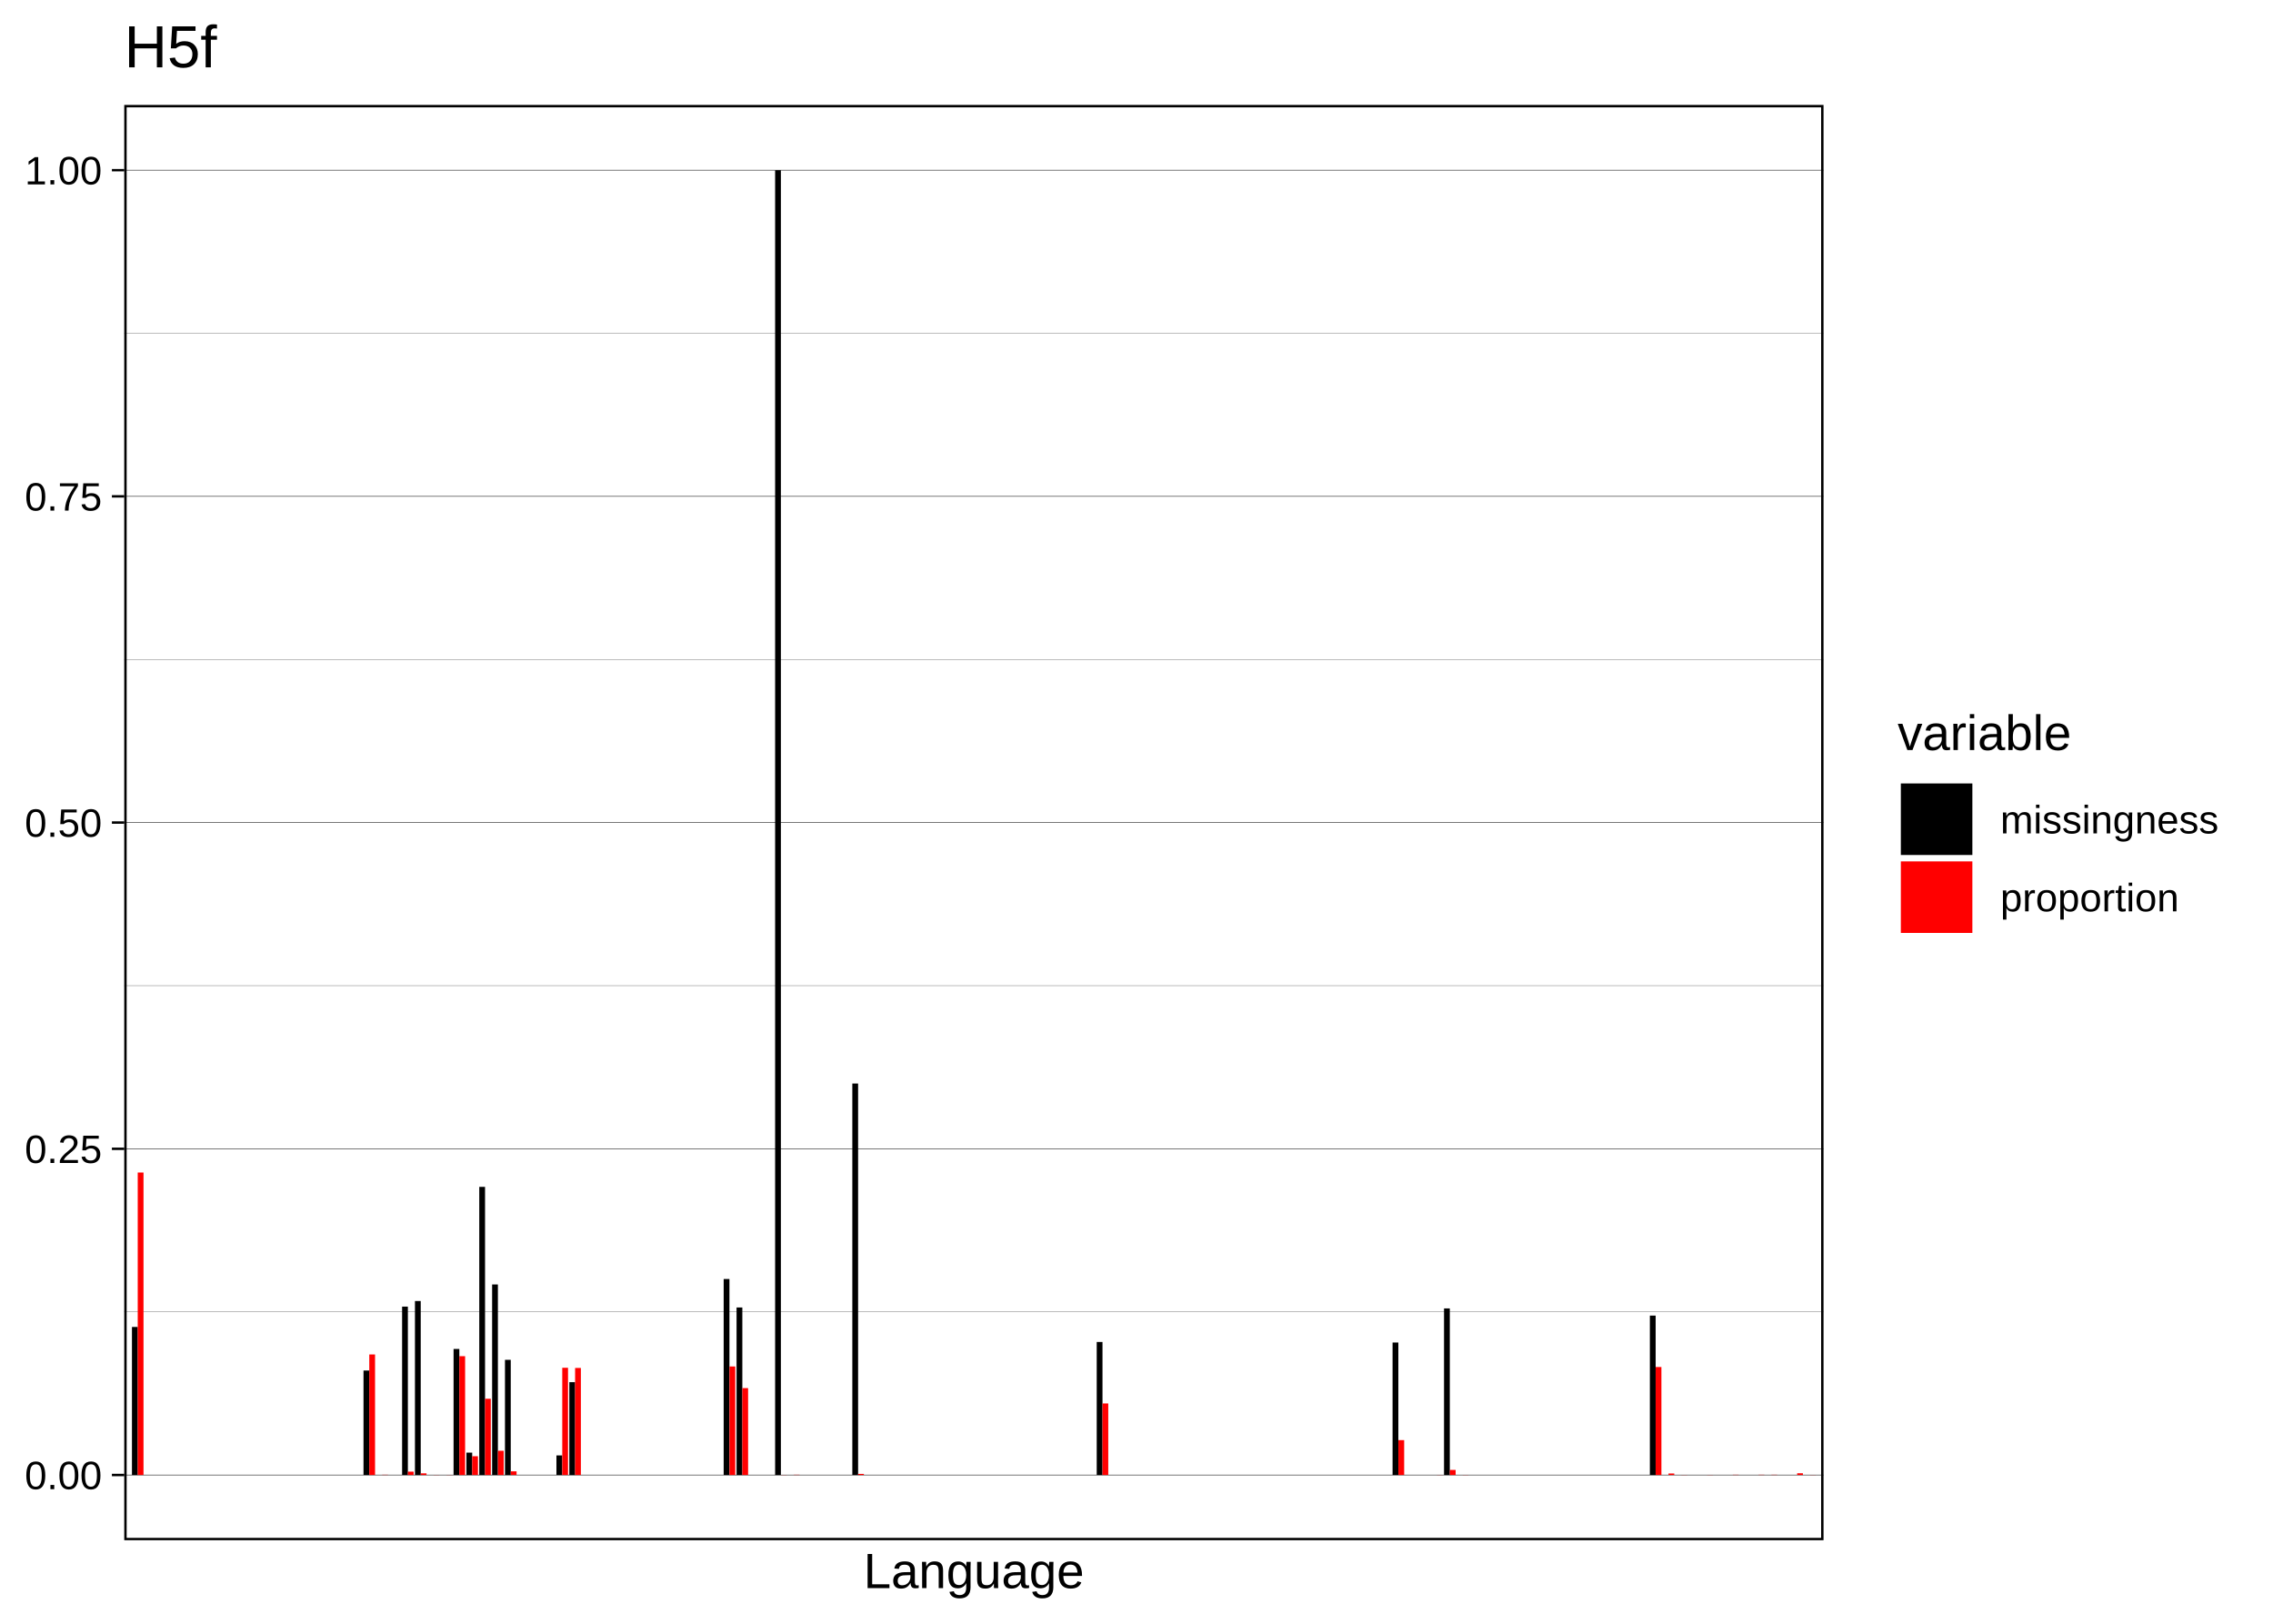
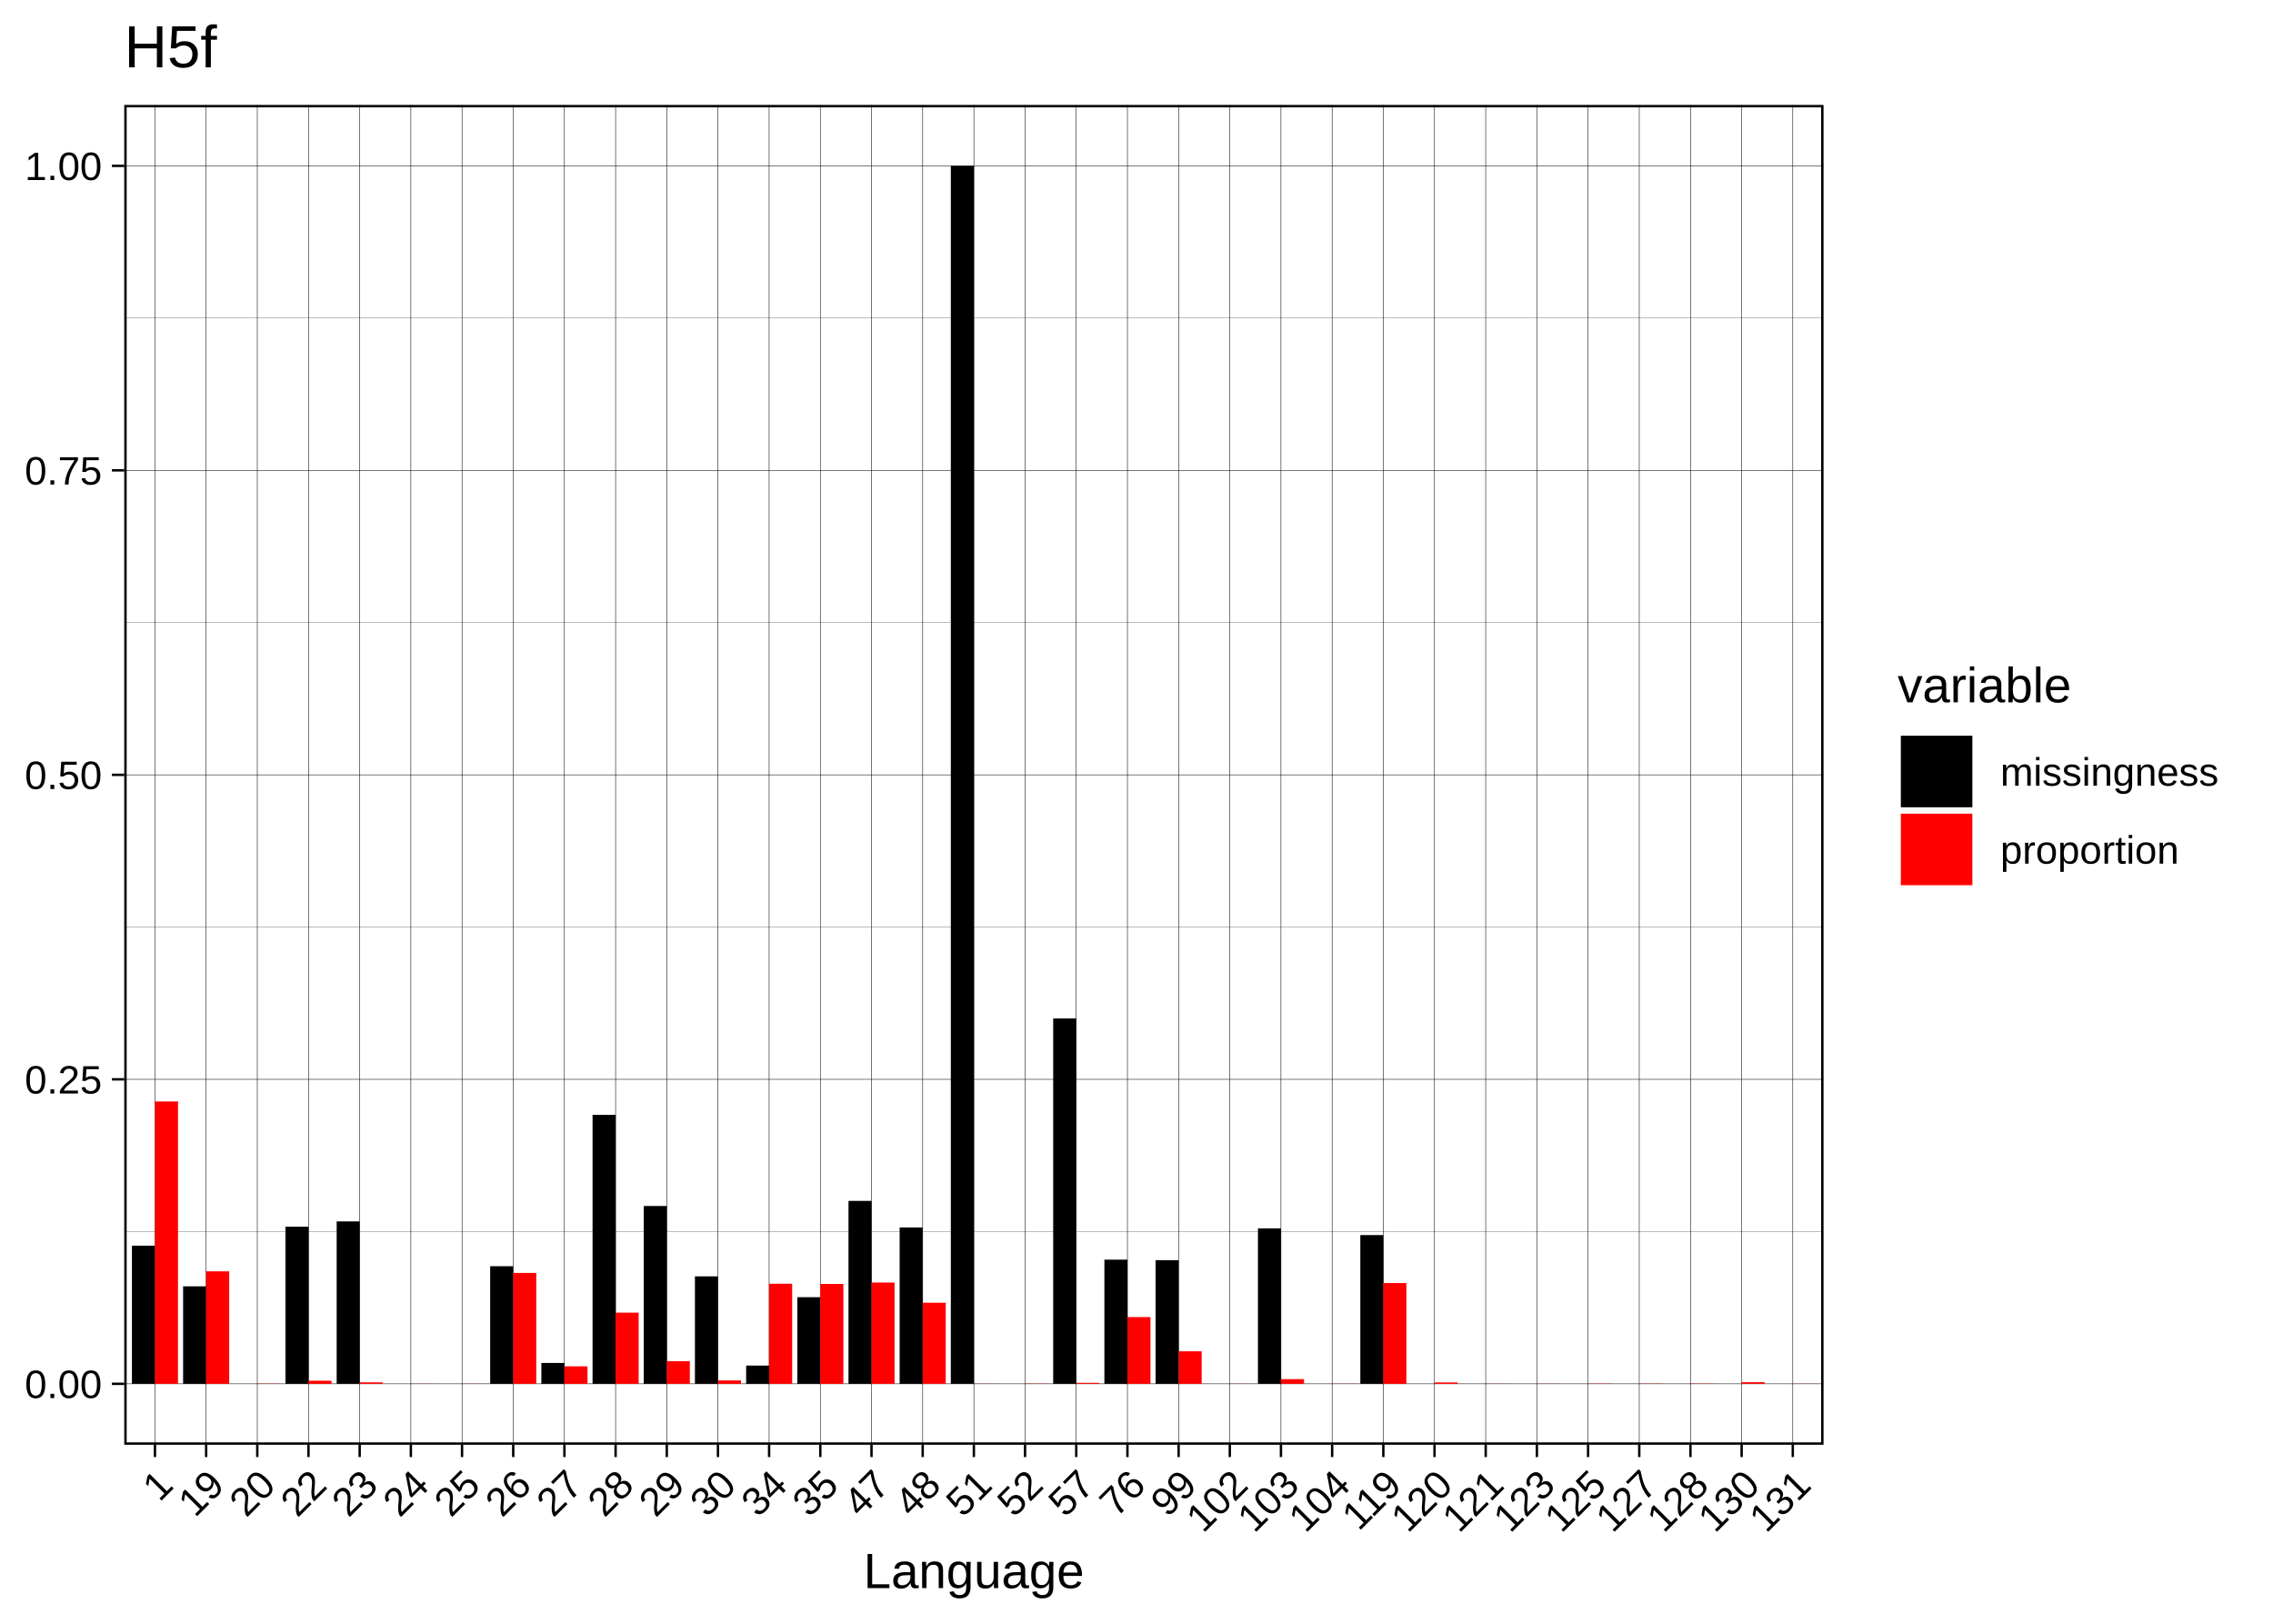
<svg xmlns="http://www.w3.org/2000/svg" class="svglite" width="504.00pt" height="360.00pt" viewBox="0 0 504.00 360.00">
  <defs>
    <style type="text/css">
    .svglite line, .svglite polyline, .svglite polygon, .svglite path, .svglite rect, .svglite circle {
      fill: none;
      stroke: #000000;
      stroke-linecap: round;
      stroke-linejoin: round;
      stroke-miterlimit: 10.00;
    }
    .svglite text {
      white-space: pre;
    }
  </style>
  </defs>
  <rect width="100%" height="100%" style="stroke: none; fill: #FFFFFF;" />
  <defs>
    <clipPath id="cpMC4wMHw1MDQuMDB8MC4wMHwzNjAuMDA=">
      <rect x="0.00" y="0.00" width="504.00" height="360.00" />
    </clipPath>
  </defs>
  <g clip-path="url(#cpMC4wMHw1MDQuMDB8MC4wMHwzNjAuMDA=)">
    <rect x="0" y="0.00" width="504.00" height="360.00" style="stroke-width: 1.07; stroke: #FFFFFF; fill: #FFFFFF;" />
  </g>
  <defs>
-     <clipPath id="cpMjcuNTV8NDA0LjMzfDIzLjI3fDM0MS40OA==">
-       <rect x="27.55" y="23.27" width="376.79" height="318.22" />
+     <clipPath id="cpMjcuNTV8NDA0LjMzfDIzLjI3fDMyMC4zMQ==">
+       <rect x="27.55" y="23.27" width="376.79" height="297.05" />
    </clipPath>
  </defs>
-   <g clip-path="url(#cpMjcuNTV8NDA0LjMzfDIzLjI3fDM0MS40OA==)">
-     <rect x="27.55" y="23.27" width="376.79" height="318.22" style="stroke-width: 1.07; stroke: none; fill: #FFFFFF;" />
-     <polyline points="27.55,290.86 404.33,290.86 " style="stroke-width: 0.053; stroke-linecap: butt;" />
-     <polyline points="27.55,218.54 404.33,218.54 " style="stroke-width: 0.053; stroke-linecap: butt;" />
-     <polyline points="27.55,146.21 404.33,146.21 " style="stroke-width: 0.053; stroke-linecap: butt;" />
-     <polyline points="27.55,73.89 404.33,73.89 " style="stroke-width: 0.053; stroke-linecap: butt;" />
-     <polyline points="27.55,327.02 404.33,327.02 " style="stroke-width: 0.11; stroke-linecap: butt;" />
-     <polyline points="27.55,254.70 404.33,254.70 " style="stroke-width: 0.11; stroke-linecap: butt;" />
-     <polyline points="27.55,182.37 404.33,182.37 " style="stroke-width: 0.11; stroke-linecap: butt;" />
-     <polyline points="27.55,110.05 404.33,110.05 " style="stroke-width: 0.11; stroke-linecap: butt;" />
-     <polyline points="27.55,37.73 404.33,37.73 " style="stroke-width: 0.11; stroke-linecap: butt;" />
-     <rect x="243.18" y="297.53" width="1.28" height="29.49" style="stroke-width: 1.07; stroke: none; stroke-linecap: butt; stroke-linejoin: miter; fill: #000000;" />
-     <rect x="308.78" y="297.65" width="1.28" height="29.37" style="stroke-width: 1.07; stroke: none; stroke-linecap: butt; stroke-linejoin: miter; fill: #000000;" />
-     <rect x="320.19" y="290.09" width="1.28" height="36.93" style="stroke-width: 1.07; stroke: none; stroke-linecap: butt; stroke-linejoin: miter; fill: #000000;" />
-     <rect x="29.26" y="294.20" width="1.28" height="32.82" style="stroke-width: 1.07; stroke: none; stroke-linecap: butt; stroke-linejoin: miter; fill: #000000;" />
-     <rect x="80.60" y="303.86" width="1.28" height="23.16" style="stroke-width: 1.07; stroke: none; stroke-linecap: butt; stroke-linejoin: miter; fill: #000000;" />
-     <rect x="371.53" y="327.02" width="1.28" height="0.00" style="stroke-width: 1.07; stroke: none; stroke-linecap: butt; stroke-linejoin: miter; fill: #000000;" />
-     <rect x="382.94" y="327.02" width="1.28" height="0.00" style="stroke-width: 1.07; stroke: none; stroke-linecap: butt; stroke-linejoin: miter; fill: #000000;" />
-     <rect x="92.01" y="288.45" width="1.28" height="38.57" style="stroke-width: 1.07; stroke: none; stroke-linecap: butt; stroke-linejoin: miter; fill: #000000;" />
-     <rect x="388.65" y="327.02" width="1.28" height="0.00" style="stroke-width: 1.07; stroke: none; stroke-linecap: butt; stroke-linejoin: miter; fill: #000000;" />
-     <rect x="377.24" y="327.02" width="1.28" height="0.00" style="stroke-width: 1.07; stroke: none; stroke-linecap: butt; stroke-linejoin: miter; fill: #000000;" />
-     <rect x="100.57" y="299.08" width="1.28" height="27.94" style="stroke-width: 1.07; stroke: none; stroke-linecap: butt; stroke-linejoin: miter; fill: #000000;" />
-     <rect x="174.73" y="327.02" width="1.28" height="0.00" style="stroke-width: 1.07; stroke: none; stroke-linecap: butt; stroke-linejoin: miter; fill: #000000;" />
-     <rect x="171.87" y="37.73" width="1.28" height="289.29" style="stroke-width: 1.07; stroke: none; stroke-linecap: butt; stroke-linejoin: miter; fill: #000000;" />
-     <rect x="391.50" y="327.02" width="1.28" height="0.00" style="stroke-width: 1.07; stroke: none; stroke-linecap: butt; stroke-linejoin: miter; fill: #000000;" />
-     <rect x="188.99" y="240.23" width="1.28" height="86.79" style="stroke-width: 1.07; stroke: none; stroke-linecap: butt; stroke-linejoin: miter; fill: #000000;" />
-     <rect x="323.04" y="327.02" width="1.28" height="0.00" style="stroke-width: 1.07; stroke: none; stroke-linecap: butt; stroke-linejoin: miter; fill: #000000;" />
-     <rect x="89.16" y="289.69" width="1.28" height="37.33" style="stroke-width: 1.07; stroke: none; stroke-linecap: butt; stroke-linejoin: miter; fill: #000000;" />
-     <rect x="397.20" y="327.02" width="1.28" height="0.00" style="stroke-width: 1.07; stroke: none; stroke-linecap: butt; stroke-linejoin: miter; fill: #000000;" />
-     <rect x="400.06" y="327.02" width="1.28" height="0.00" style="stroke-width: 1.07; stroke: none; stroke-linecap: butt; stroke-linejoin: miter; fill: #000000;" />
-     <rect x="97.71" y="327.02" width="1.28" height="0.00" style="stroke-width: 1.07; stroke: none; stroke-linecap: butt; stroke-linejoin: miter; fill: #000000;" />
-     <rect x="94.86" y="327.02" width="1.28" height="0.00" style="stroke-width: 1.07; stroke: none; stroke-linecap: butt; stroke-linejoin: miter; fill: #000000;" />
-     <rect x="83.45" y="327.02" width="1.28" height="0.00" style="stroke-width: 1.07; stroke: none; stroke-linecap: butt; stroke-linejoin: miter; fill: #000000;" />
-     <rect x="317.34" y="327.02" width="1.28" height="0.00" style="stroke-width: 1.07; stroke: none; stroke-linecap: butt; stroke-linejoin: miter; fill: #000000;" />
-     <rect x="368.68" y="327.02" width="1.28" height="0.00" style="stroke-width: 1.07; stroke: none; stroke-linecap: butt; stroke-linejoin: miter; fill: #000000;" />
-     <rect x="365.83" y="291.68" width="1.28" height="35.34" style="stroke-width: 1.07; stroke: none; stroke-linecap: butt; stroke-linejoin: miter; fill: #000000;" />
-     <rect x="160.46" y="283.57" width="1.28" height="43.45" style="stroke-width: 1.07; stroke: none; stroke-linecap: butt; stroke-linejoin: miter; fill: #000000;" />
-     <rect x="103.42" y="322.06" width="1.28" height="4.96" style="stroke-width: 1.07; stroke: none; stroke-linecap: butt; stroke-linejoin: miter; fill: #000000;" />
-     <rect x="163.32" y="289.88" width="1.28" height="37.14" style="stroke-width: 1.07; stroke: none; stroke-linecap: butt; stroke-linejoin: miter; fill: #000000;" />
-     <rect x="106.27" y="263.14" width="1.28" height="63.88" style="stroke-width: 1.07; stroke: none; stroke-linecap: butt; stroke-linejoin: miter; fill: #000000;" />
-     <rect x="109.12" y="284.78" width="1.28" height="42.24" style="stroke-width: 1.07; stroke: none; stroke-linecap: butt; stroke-linejoin: miter; fill: #000000;" />
-     <rect x="111.97" y="301.49" width="1.28" height="25.53" style="stroke-width: 1.07; stroke: none; stroke-linecap: butt; stroke-linejoin: miter; fill: #000000;" />
-     <rect x="123.38" y="322.68" width="1.28" height="4.34" style="stroke-width: 1.07; stroke: none; stroke-linecap: butt; stroke-linejoin: miter; fill: #000000;" />
-     <rect x="126.24" y="306.44" width="1.28" height="20.58" style="stroke-width: 1.07; stroke: none; stroke-linecap: butt; stroke-linejoin: miter; fill: #000000;" />
-     <rect x="244.46" y="311.16" width="1.28" height="15.86" style="stroke-width: 1.07; stroke: none; stroke-linecap: butt; stroke-linejoin: miter; fill: #FF0000;" />
-     <rect x="310.07" y="319.29" width="1.28" height="7.73" style="stroke-width: 1.07; stroke: none; stroke-linecap: butt; stroke-linejoin: miter; fill: #FF0000;" />
-     <rect x="321.48" y="325.90" width="1.28" height="1.12" style="stroke-width: 1.07; stroke: none; stroke-linecap: butt; stroke-linejoin: miter; fill: #FF0000;" />
-     <rect x="30.54" y="259.96" width="1.28" height="67.06" style="stroke-width: 1.07; stroke: none; stroke-linecap: butt; stroke-linejoin: miter; fill: #FF0000;" />
-     <rect x="81.88" y="300.30" width="1.28" height="26.72" style="stroke-width: 1.07; stroke: none; stroke-linecap: butt; stroke-linejoin: miter; fill: #FF0000;" />
-     <rect x="372.82" y="327.00" width="1.28" height="0.024" style="stroke-width: 1.07; stroke: none; stroke-linecap: butt; stroke-linejoin: miter; fill: #FF0000;" />
-     <rect x="384.23" y="326.97" width="1.28" height="0.048" style="stroke-width: 1.07; stroke: none; stroke-linecap: butt; stroke-linejoin: miter; fill: #FF0000;" />
-     <rect x="93.29" y="326.66" width="1.28" height="0.36" style="stroke-width: 1.07; stroke: none; stroke-linecap: butt; stroke-linejoin: miter; fill: #FF0000;" />
-     <rect x="389.93" y="326.97" width="1.28" height="0.048" style="stroke-width: 1.07; stroke: none; stroke-linecap: butt; stroke-linejoin: miter; fill: #FF0000;" />
-     <rect x="378.52" y="327.00" width="1.28" height="0.024" style="stroke-width: 1.07; stroke: none; stroke-linecap: butt; stroke-linejoin: miter; fill: #FF0000;" />
-     <rect x="101.85" y="300.68" width="1.28" height="26.34" style="stroke-width: 1.07; stroke: none; stroke-linecap: butt; stroke-linejoin: miter; fill: #FF0000;" />
-     <rect x="176.01" y="326.97" width="1.28" height="0.048" style="stroke-width: 1.07; stroke: none; stroke-linecap: butt; stroke-linejoin: miter; fill: #FF0000;" />
-     <rect x="173.16" y="327.00" width="1.28" height="0.024" style="stroke-width: 1.07; stroke: none; stroke-linecap: butt; stroke-linejoin: miter; fill: #FF0000;" />
-     <rect x="392.78" y="326.97" width="1.28" height="0.048" style="stroke-width: 1.07; stroke: none; stroke-linecap: butt; stroke-linejoin: miter; fill: #FF0000;" />
-     <rect x="190.27" y="326.78" width="1.28" height="0.24" style="stroke-width: 1.07; stroke: none; stroke-linecap: butt; stroke-linejoin: miter; fill: #FF0000;" />
-     <rect x="324.33" y="327.00" width="1.28" height="0.024" style="stroke-width: 1.07; stroke: none; stroke-linecap: butt; stroke-linejoin: miter; fill: #FF0000;" />
-     <rect x="90.44" y="326.28" width="1.28" height="0.74" style="stroke-width: 1.07; stroke: none; stroke-linecap: butt; stroke-linejoin: miter; fill: #FF0000;" />
-     <rect x="398.49" y="326.64" width="1.28" height="0.38" style="stroke-width: 1.07; stroke: none; stroke-linecap: butt; stroke-linejoin: miter; fill: #FF0000;" />
-     <rect x="401.34" y="327.00" width="1.28" height="0.024" style="stroke-width: 1.07; stroke: none; stroke-linecap: butt; stroke-linejoin: miter; fill: #FF0000;" />
-     <rect x="99.00" y="327.00" width="1.28" height="0.024" style="stroke-width: 1.07; stroke: none; stroke-linecap: butt; stroke-linejoin: miter; fill: #FF0000;" />
-     <rect x="96.14" y="327.00" width="1.28" height="0.024" style="stroke-width: 1.07; stroke: none; stroke-linecap: butt; stroke-linejoin: miter; fill: #FF0000;" />
-     <rect x="84.74" y="326.97" width="1.28" height="0.048" style="stroke-width: 1.07; stroke: none; stroke-linecap: butt; stroke-linejoin: miter; fill: #FF0000;" />
-     <rect x="318.62" y="327.00" width="1.28" height="0.024" style="stroke-width: 1.07; stroke: none; stroke-linecap: butt; stroke-linejoin: miter; fill: #FF0000;" />
-     <rect x="369.96" y="326.69" width="1.28" height="0.33" style="stroke-width: 1.07; stroke: none; stroke-linecap: butt; stroke-linejoin: miter; fill: #FF0000;" />
-     <rect x="367.11" y="303.08" width="1.28" height="23.94" style="stroke-width: 1.07; stroke: none; stroke-linecap: butt; stroke-linejoin: miter; fill: #FF0000;" />
-     <rect x="161.75" y="302.96" width="1.28" height="24.06" style="stroke-width: 1.07; stroke: none; stroke-linecap: butt; stroke-linejoin: miter; fill: #FF0000;" />
-     <rect x="104.70" y="322.86" width="1.28" height="4.16" style="stroke-width: 1.07; stroke: none; stroke-linecap: butt; stroke-linejoin: miter; fill: #FF0000;" />
-     <rect x="164.60" y="307.76" width="1.28" height="19.26" style="stroke-width: 1.07; stroke: none; stroke-linecap: butt; stroke-linejoin: miter; fill: #FF0000;" />
-     <rect x="107.55" y="310.12" width="1.28" height="16.90" style="stroke-width: 1.07; stroke: none; stroke-linecap: butt; stroke-linejoin: miter; fill: #FF0000;" />
-     <rect x="110.41" y="321.65" width="1.28" height="5.37" style="stroke-width: 1.07; stroke: none; stroke-linecap: butt; stroke-linejoin: miter; fill: #FF0000;" />
-     <rect x="113.26" y="326.21" width="1.28" height="0.81" style="stroke-width: 1.07; stroke: none; stroke-linecap: butt; stroke-linejoin: miter; fill: #FF0000;" />
-     <rect x="124.67" y="303.25" width="1.28" height="23.77" style="stroke-width: 1.07; stroke: none; stroke-linecap: butt; stroke-linejoin: miter; fill: #FF0000;" />
-     <rect x="127.52" y="303.29" width="1.28" height="23.73" style="stroke-width: 1.07; stroke: none; stroke-linecap: butt; stroke-linejoin: miter; fill: #FF0000;" />
-     <rect x="27.55" y="23.27" width="376.79" height="318.22" style="stroke-width: 1.07;" />
+   <g clip-path="url(#cpMjcuNTV8NDA0LjMzfDIzLjI3fDMyMC4zMQ==)">
+     <rect x="27.55" y="23.27" width="376.79" height="297.05" style="stroke-width: 1.07; stroke: none; fill: #FFFFFF;" />
+     <polyline points="27.55,273.05 404.33,273.05 " style="stroke-width: 0.053; stroke-linecap: butt;" />
+     <polyline points="27.55,205.54 404.33,205.54 " style="stroke-width: 0.053; stroke-linecap: butt;" />
+     <polyline points="27.55,138.03 404.33,138.03 " style="stroke-width: 0.053; stroke-linecap: butt;" />
+     <polyline points="27.55,70.52 404.33,70.52 " style="stroke-width: 0.053; stroke-linecap: butt;" />
+     <polyline points="27.55,306.81 404.33,306.81 " style="stroke-width: 0.11; stroke-linecap: butt;" />
+     <polyline points="27.55,239.30 404.33,239.30 " style="stroke-width: 0.11; stroke-linecap: butt;" />
+     <polyline points="27.55,171.79 404.33,171.79 " style="stroke-width: 0.11; stroke-linecap: butt;" />
+     <polyline points="27.55,104.28 404.33,104.28 " style="stroke-width: 0.11; stroke-linecap: butt;" />
+     <polyline points="27.55,36.77 404.33,36.77 " style="stroke-width: 0.11; stroke-linecap: butt;" />
+     <polyline points="34.36,320.31 34.36,23.27 " style="stroke-width: 0.11; stroke-linecap: butt;" />
+     <polyline points="45.71,320.31 45.71,23.27 " style="stroke-width: 0.11; stroke-linecap: butt;" />
+     <polyline points="57.05,320.31 57.05,23.27 " style="stroke-width: 0.11; stroke-linecap: butt;" />
+     <polyline points="68.40,320.31 68.40,23.27 " style="stroke-width: 0.11; stroke-linecap: butt;" />
+     <polyline points="79.75,320.31 79.75,23.27 " style="stroke-width: 0.11; stroke-linecap: butt;" />
+     <polyline points="91.10,320.31 91.10,23.27 " style="stroke-width: 0.11; stroke-linecap: butt;" />
+     <polyline points="102.45,320.31 102.45,23.27 " style="stroke-width: 0.11; stroke-linecap: butt;" />
+     <polyline points="113.80,320.31 113.80,23.27 " style="stroke-width: 0.11; stroke-linecap: butt;" />
+     <polyline points="125.15,320.31 125.15,23.27 " style="stroke-width: 0.11; stroke-linecap: butt;" />
+     <polyline points="136.50,320.31 136.50,23.27 " style="stroke-width: 0.11; stroke-linecap: butt;" />
+     <polyline points="147.85,320.31 147.85,23.27 " style="stroke-width: 0.11; stroke-linecap: butt;" />
+     <polyline points="159.20,320.31 159.20,23.27 " style="stroke-width: 0.11; stroke-linecap: butt;" />
+     <polyline points="170.54,320.31 170.54,23.27 " style="stroke-width: 0.11; stroke-linecap: butt;" />
+     <polyline points="181.89,320.31 181.89,23.27 " style="stroke-width: 0.11; stroke-linecap: butt;" />
+     <polyline points="193.24,320.31 193.24,23.27 " style="stroke-width: 0.11; stroke-linecap: butt;" />
+     <polyline points="204.59,320.31 204.59,23.27 " style="stroke-width: 0.11; stroke-linecap: butt;" />
+     <polyline points="215.94,320.31 215.94,23.27 " style="stroke-width: 0.11; stroke-linecap: butt;" />
+     <polyline points="227.29,320.31 227.29,23.27 " style="stroke-width: 0.11; stroke-linecap: butt;" />
+     <polyline points="238.64,320.31 238.64,23.27 " style="stroke-width: 0.11; stroke-linecap: butt;" />
+     <polyline points="249.99,320.31 249.99,23.27 " style="stroke-width: 0.11; stroke-linecap: butt;" />
+     <polyline points="261.34,320.31 261.34,23.27 " style="stroke-width: 0.11; stroke-linecap: butt;" />
+     <polyline points="272.69,320.31 272.69,23.27 " style="stroke-width: 0.11; stroke-linecap: butt;" />
+     <polyline points="284.03,320.31 284.03,23.27 " style="stroke-width: 0.11; stroke-linecap: butt;" />
+     <polyline points="295.38,320.31 295.38,23.27 " style="stroke-width: 0.11; stroke-linecap: butt;" />
+     <polyline points="306.73,320.31 306.73,23.27 " style="stroke-width: 0.11; stroke-linecap: butt;" />
+     <polyline points="318.08,320.31 318.08,23.27 " style="stroke-width: 0.11; stroke-linecap: butt;" />
+     <polyline points="329.43,320.31 329.43,23.27 " style="stroke-width: 0.11; stroke-linecap: butt;" />
+     <polyline points="340.78,320.31 340.78,23.27 " style="stroke-width: 0.11; stroke-linecap: butt;" />
+     <polyline points="352.13,320.31 352.13,23.27 " style="stroke-width: 0.11; stroke-linecap: butt;" />
+     <polyline points="363.48,320.31 363.48,23.27 " style="stroke-width: 0.11; stroke-linecap: butt;" />
+     <polyline points="374.83,320.31 374.83,23.27 " style="stroke-width: 0.11; stroke-linecap: butt;" />
+     <polyline points="386.18,320.31 386.18,23.27 " style="stroke-width: 0.11; stroke-linecap: butt;" />
+     <polyline points="397.52,320.31 397.52,23.27 " style="stroke-width: 0.11; stroke-linecap: butt;" />
+     <rect x="244.88" y="279.28" width="5.11" height="27.53" style="stroke-width: 1.07; stroke: none; stroke-linecap: butt; stroke-linejoin: miter; fill: #000000;" />
+     <rect x="256.23" y="279.39" width="5.11" height="27.42" style="stroke-width: 1.07; stroke: none; stroke-linecap: butt; stroke-linejoin: miter; fill: #000000;" />
+     <rect x="278.93" y="272.34" width="5.11" height="34.47" style="stroke-width: 1.07; stroke: none; stroke-linecap: butt; stroke-linejoin: miter; fill: #000000;" />
+     <rect x="29.25" y="276.18" width="5.11" height="30.63" style="stroke-width: 1.07; stroke: none; stroke-linecap: butt; stroke-linejoin: miter; fill: #000000;" />
+     <rect x="40.60" y="285.19" width="5.11" height="21.62" style="stroke-width: 1.07; stroke: none; stroke-linecap: butt; stroke-linejoin: miter; fill: #000000;" />
+     <rect x="324.32" y="306.81" width="5.11" height="0.00" style="stroke-width: 1.07; stroke: none; stroke-linecap: butt; stroke-linejoin: miter; fill: #000000;" />
+     <rect x="347.02" y="306.81" width="5.11" height="0.00" style="stroke-width: 1.07; stroke: none; stroke-linecap: butt; stroke-linejoin: miter; fill: #000000;" />
+     <rect x="74.65" y="270.80" width="5.11" height="36.01" style="stroke-width: 1.07; stroke: none; stroke-linecap: butt; stroke-linejoin: miter; fill: #000000;" />
+     <rect x="358.37" y="306.81" width="5.11" height="0.00" style="stroke-width: 1.07; stroke: none; stroke-linecap: butt; stroke-linejoin: miter; fill: #000000;" />
+     <rect x="335.67" y="306.81" width="5.11" height="0.00" style="stroke-width: 1.07; stroke: none; stroke-linecap: butt; stroke-linejoin: miter; fill: #000000;" />
+     <rect x="108.69" y="280.73" width="5.11" height="26.08" style="stroke-width: 1.07; stroke: none; stroke-linecap: butt; stroke-linejoin: miter; fill: #000000;" />
+     <rect x="222.18" y="306.81" width="5.11" height="0.00" style="stroke-width: 1.07; stroke: none; stroke-linecap: butt; stroke-linejoin: miter; fill: #000000;" />
+     <rect x="210.83" y="36.77" width="5.11" height="270.04" style="stroke-width: 1.07; stroke: none; stroke-linecap: butt; stroke-linejoin: miter; fill: #000000;" />
+     <rect x="369.72" y="306.81" width="5.11" height="0.00" style="stroke-width: 1.07; stroke: none; stroke-linecap: butt; stroke-linejoin: miter; fill: #000000;" />
+     <rect x="233.53" y="225.80" width="5.11" height="81.01" style="stroke-width: 1.07; stroke: none; stroke-linecap: butt; stroke-linejoin: miter; fill: #000000;" />
+     <rect x="290.28" y="306.81" width="5.11" height="0.00" style="stroke-width: 1.07; stroke: none; stroke-linecap: butt; stroke-linejoin: miter; fill: #000000;" />
+     <rect x="63.30" y="271.97" width="5.11" height="34.84" style="stroke-width: 1.07; stroke: none; stroke-linecap: butt; stroke-linejoin: miter; fill: #000000;" />
+     <rect x="381.07" y="306.81" width="5.11" height="0.00" style="stroke-width: 1.07; stroke: none; stroke-linecap: butt; stroke-linejoin: miter; fill: #000000;" />
+     <rect x="392.42" y="306.81" width="5.11" height="0.00" style="stroke-width: 1.07; stroke: none; stroke-linecap: butt; stroke-linejoin: miter; fill: #000000;" />
+     <rect x="97.34" y="306.81" width="5.11" height="0.00" style="stroke-width: 1.07; stroke: none; stroke-linecap: butt; stroke-linejoin: miter; fill: #000000;" />
+     <rect x="85.99" y="306.81" width="5.11" height="0.00" style="stroke-width: 1.07; stroke: none; stroke-linecap: butt; stroke-linejoin: miter; fill: #000000;" />
+     <rect x="51.95" y="306.81" width="5.11" height="0.00" style="stroke-width: 1.07; stroke: none; stroke-linecap: butt; stroke-linejoin: miter; fill: #000000;" />
+     <rect x="267.58" y="306.81" width="5.11" height="0.00" style="stroke-width: 1.07; stroke: none; stroke-linecap: butt; stroke-linejoin: miter; fill: #000000;" />
+     <rect x="312.97" y="306.81" width="5.11" height="0.00" style="stroke-width: 1.07; stroke: none; stroke-linecap: butt; stroke-linejoin: miter; fill: #000000;" />
+     <rect x="301.63" y="273.83" width="5.11" height="32.98" style="stroke-width: 1.07; stroke: none; stroke-linecap: butt; stroke-linejoin: miter; fill: #000000;" />
+     <rect x="188.14" y="266.25" width="5.11" height="40.56" style="stroke-width: 1.07; stroke: none; stroke-linecap: butt; stroke-linejoin: miter; fill: #000000;" />
+     <rect x="120.04" y="302.18" width="5.11" height="4.63" style="stroke-width: 1.07; stroke: none; stroke-linecap: butt; stroke-linejoin: miter; fill: #000000;" />
+     <rect x="199.48" y="272.14" width="5.11" height="34.67" style="stroke-width: 1.07; stroke: none; stroke-linecap: butt; stroke-linejoin: miter; fill: #000000;" />
+     <rect x="131.39" y="247.18" width="5.11" height="59.63" style="stroke-width: 1.07; stroke: none; stroke-linecap: butt; stroke-linejoin: miter; fill: #000000;" />
+     <rect x="142.74" y="267.38" width="5.11" height="39.43" style="stroke-width: 1.07; stroke: none; stroke-linecap: butt; stroke-linejoin: miter; fill: #000000;" />
+     <rect x="154.09" y="282.98" width="5.11" height="23.83" style="stroke-width: 1.07; stroke: none; stroke-linecap: butt; stroke-linejoin: miter; fill: #000000;" />
+     <rect x="165.44" y="302.76" width="5.11" height="4.05" style="stroke-width: 1.07; stroke: none; stroke-linecap: butt; stroke-linejoin: miter; fill: #000000;" />
+     <rect x="176.79" y="287.60" width="5.11" height="19.21" style="stroke-width: 1.07; stroke: none; stroke-linecap: butt; stroke-linejoin: miter; fill: #000000;" />
+     <rect x="249.99" y="292.01" width="5.11" height="14.80" style="stroke-width: 1.07; stroke: none; stroke-linecap: butt; stroke-linejoin: miter; fill: #FF0000;" />
+     <rect x="261.34" y="299.60" width="5.11" height="7.21" style="stroke-width: 1.07; stroke: none; stroke-linecap: butt; stroke-linejoin: miter; fill: #FF0000;" />
+     <rect x="284.03" y="305.77" width="5.11" height="1.04" style="stroke-width: 1.07; stroke: none; stroke-linecap: butt; stroke-linejoin: miter; fill: #FF0000;" />
+     <rect x="34.36" y="244.21" width="5.11" height="62.60" style="stroke-width: 1.07; stroke: none; stroke-linecap: butt; stroke-linejoin: miter; fill: #FF0000;" />
+     <rect x="45.71" y="281.87" width="5.11" height="24.94" style="stroke-width: 1.07; stroke: none; stroke-linecap: butt; stroke-linejoin: miter; fill: #FF0000;" />
+     <rect x="329.43" y="306.79" width="5.11" height="0.022" style="stroke-width: 1.07; stroke: none; stroke-linecap: butt; stroke-linejoin: miter; fill: #FF0000;" />
+     <rect x="352.13" y="306.77" width="5.11" height="0.044" style="stroke-width: 1.07; stroke: none; stroke-linecap: butt; stroke-linejoin: miter; fill: #FF0000;" />
+     <rect x="79.75" y="306.48" width="5.11" height="0.33" style="stroke-width: 1.07; stroke: none; stroke-linecap: butt; stroke-linejoin: miter; fill: #FF0000;" />
+     <rect x="363.48" y="306.77" width="5.11" height="0.044" style="stroke-width: 1.07; stroke: none; stroke-linecap: butt; stroke-linejoin: miter; fill: #FF0000;" />
+     <rect x="340.78" y="306.79" width="5.11" height="0.022" style="stroke-width: 1.07; stroke: none; stroke-linecap: butt; stroke-linejoin: miter; fill: #FF0000;" />
+     <rect x="113.80" y="282.22" width="5.11" height="24.59" style="stroke-width: 1.07; stroke: none; stroke-linecap: butt; stroke-linejoin: miter; fill: #FF0000;" />
+     <rect x="227.29" y="306.77" width="5.11" height="0.044" style="stroke-width: 1.07; stroke: none; stroke-linecap: butt; stroke-linejoin: miter; fill: #FF0000;" />
+     <rect x="215.94" y="306.79" width="5.11" height="0.022" style="stroke-width: 1.07; stroke: none; stroke-linecap: butt; stroke-linejoin: miter; fill: #FF0000;" />
+     <rect x="374.83" y="306.77" width="5.11" height="0.044" style="stroke-width: 1.07; stroke: none; stroke-linecap: butt; stroke-linejoin: miter; fill: #FF0000;" />
+     <rect x="238.64" y="306.59" width="5.11" height="0.22" style="stroke-width: 1.07; stroke: none; stroke-linecap: butt; stroke-linejoin: miter; fill: #FF0000;" />
+     <rect x="295.38" y="306.79" width="5.11" height="0.022" style="stroke-width: 1.07; stroke: none; stroke-linecap: butt; stroke-linejoin: miter; fill: #FF0000;" />
+     <rect x="68.40" y="306.12" width="5.11" height="0.69" style="stroke-width: 1.07; stroke: none; stroke-linecap: butt; stroke-linejoin: miter; fill: #FF0000;" />
+     <rect x="386.18" y="306.45" width="5.11" height="0.36" style="stroke-width: 1.07; stroke: none; stroke-linecap: butt; stroke-linejoin: miter; fill: #FF0000;" />
+     <rect x="397.52" y="306.79" width="5.11" height="0.022" style="stroke-width: 1.07; stroke: none; stroke-linecap: butt; stroke-linejoin: miter; fill: #FF0000;" />
+     <rect x="102.45" y="306.79" width="5.11" height="0.022" style="stroke-width: 1.07; stroke: none; stroke-linecap: butt; stroke-linejoin: miter; fill: #FF0000;" />
+     <rect x="91.10" y="306.79" width="5.11" height="0.022" style="stroke-width: 1.07; stroke: none; stroke-linecap: butt; stroke-linejoin: miter; fill: #FF0000;" />
+     <rect x="57.05" y="306.77" width="5.11" height="0.044" style="stroke-width: 1.07; stroke: none; stroke-linecap: butt; stroke-linejoin: miter; fill: #FF0000;" />
+     <rect x="272.69" y="306.79" width="5.11" height="0.022" style="stroke-width: 1.07; stroke: none; stroke-linecap: butt; stroke-linejoin: miter; fill: #FF0000;" />
+     <rect x="318.08" y="306.50" width="5.11" height="0.31" style="stroke-width: 1.07; stroke: none; stroke-linecap: butt; stroke-linejoin: miter; fill: #FF0000;" />
+     <rect x="306.73" y="284.46" width="5.11" height="22.35" style="stroke-width: 1.07; stroke: none; stroke-linecap: butt; stroke-linejoin: miter; fill: #FF0000;" />
+     <rect x="193.24" y="284.35" width="5.11" height="22.46" style="stroke-width: 1.07; stroke: none; stroke-linecap: butt; stroke-linejoin: miter; fill: #FF0000;" />
+     <rect x="125.15" y="302.93" width="5.11" height="3.88" style="stroke-width: 1.07; stroke: none; stroke-linecap: butt; stroke-linejoin: miter; fill: #FF0000;" />
+     <rect x="204.59" y="288.83" width="5.11" height="17.97" style="stroke-width: 1.07; stroke: none; stroke-linecap: butt; stroke-linejoin: miter; fill: #FF0000;" />
+     <rect x="136.50" y="291.03" width="5.11" height="15.78" style="stroke-width: 1.07; stroke: none; stroke-linecap: butt; stroke-linejoin: miter; fill: #FF0000;" />
+     <rect x="147.85" y="301.79" width="5.11" height="5.02" style="stroke-width: 1.07; stroke: none; stroke-linecap: butt; stroke-linejoin: miter; fill: #FF0000;" />
+     <rect x="159.20" y="306.06" width="5.11" height="0.75" style="stroke-width: 1.07; stroke: none; stroke-linecap: butt; stroke-linejoin: miter; fill: #FF0000;" />
+     <rect x="170.54" y="284.62" width="5.11" height="22.19" style="stroke-width: 1.07; stroke: none; stroke-linecap: butt; stroke-linejoin: miter; fill: #FF0000;" />
+     <rect x="181.89" y="284.66" width="5.11" height="22.15" style="stroke-width: 1.07; stroke: none; stroke-linecap: butt; stroke-linejoin: miter; fill: #FF0000;" />
+     <rect x="27.55" y="23.27" width="376.79" height="297.05" style="stroke-width: 1.07;" />
  </g>
  <g clip-path="url(#cpMC4wMHw1MDQuMDB8MC4wMHwzNjAuMDA=)">
-     <text x="22.62" y="330.17" text-anchor="end" style="font-size: 8.80px; font-family: &quot;Arial&quot;;" textLength="17.14px" lengthAdjust="spacingAndGlyphs">0.00</text>
-     <text x="22.62" y="257.85" text-anchor="end" style="font-size: 8.80px; font-family: &quot;Arial&quot;;" textLength="17.14px" lengthAdjust="spacingAndGlyphs">0.25</text>
-     <text x="22.62" y="185.52" text-anchor="end" style="font-size: 8.80px; font-family: &quot;Arial&quot;;" textLength="17.14px" lengthAdjust="spacingAndGlyphs">0.50</text>
-     <text x="22.62" y="113.20" text-anchor="end" style="font-size: 8.80px; font-family: &quot;Arial&quot;;" textLength="17.14px" lengthAdjust="spacingAndGlyphs">0.75</text>
-     <text x="22.62" y="40.88" text-anchor="end" style="font-size: 8.80px; font-family: &quot;Arial&quot;;" textLength="17.14px" lengthAdjust="spacingAndGlyphs">1.00</text>
-     <polyline points="24.81,327.02 27.55,327.02 " style="stroke-width: 0.53; stroke-linecap: butt;" />
-     <polyline points="24.81,254.70 27.55,254.70 " style="stroke-width: 0.53; stroke-linecap: butt;" />
-     <polyline points="24.81,182.37 27.55,182.37 " style="stroke-width: 0.53; stroke-linecap: butt;" />
-     <polyline points="24.81,110.05 27.55,110.05 " style="stroke-width: 0.53; stroke-linecap: butt;" />
-     <polyline points="24.81,37.73 27.55,37.73 " style="stroke-width: 0.53; stroke-linecap: butt;" />
+     <text x="22.62" y="309.96" text-anchor="end" style="font-size: 8.80px; font-family: &quot;Arial&quot;;" textLength="17.14px" lengthAdjust="spacingAndGlyphs">0.00</text>
+     <text x="22.62" y="242.45" text-anchor="end" style="font-size: 8.80px; font-family: &quot;Arial&quot;;" textLength="17.14px" lengthAdjust="spacingAndGlyphs">0.25</text>
+     <text x="22.62" y="174.94" text-anchor="end" style="font-size: 8.80px; font-family: &quot;Arial&quot;;" textLength="17.14px" lengthAdjust="spacingAndGlyphs">0.50</text>
+     <text x="22.62" y="107.43" text-anchor="end" style="font-size: 8.80px; font-family: &quot;Arial&quot;;" textLength="17.14px" lengthAdjust="spacingAndGlyphs">0.75</text>
+     <text x="22.62" y="39.92" text-anchor="end" style="font-size: 8.80px; font-family: &quot;Arial&quot;;" textLength="17.14px" lengthAdjust="spacingAndGlyphs">1.00</text>
+     <polyline points="24.81,306.81 27.55,306.81 " style="stroke-width: 0.53; stroke-linecap: butt;" />
+     <polyline points="24.81,239.30 27.55,239.30 " style="stroke-width: 0.53; stroke-linecap: butt;" />
+     <polyline points="24.81,171.79 27.55,171.79 " style="stroke-width: 0.53; stroke-linecap: butt;" />
+     <polyline points="24.81,104.28 27.55,104.28 " style="stroke-width: 0.53; stroke-linecap: butt;" />
+     <polyline points="24.81,36.77 27.55,36.77 " style="stroke-width: 0.53; stroke-linecap: butt;" />
+     <polyline points="34.36,323.05 34.36,320.31 " style="stroke-width: 0.53; stroke-linecap: butt;" />
+     <polyline points="45.71,323.05 45.71,320.31 " style="stroke-width: 0.53; stroke-linecap: butt;" />
+     <polyline points="57.05,323.05 57.05,320.31 " style="stroke-width: 0.53; stroke-linecap: butt;" />
+     <polyline points="68.40,323.05 68.40,320.31 " style="stroke-width: 0.53; stroke-linecap: butt;" />
+     <polyline points="79.75,323.05 79.75,320.31 " style="stroke-width: 0.53; stroke-linecap: butt;" />
+     <polyline points="91.10,323.05 91.10,320.31 " style="stroke-width: 0.53; stroke-linecap: butt;" />
+     <polyline points="102.45,323.05 102.45,320.31 " style="stroke-width: 0.53; stroke-linecap: butt;" />
+     <polyline points="113.80,323.05 113.80,320.31 " style="stroke-width: 0.53; stroke-linecap: butt;" />
+     <polyline points="125.15,323.05 125.15,320.31 " style="stroke-width: 0.53; stroke-linecap: butt;" />
+     <polyline points="136.50,323.05 136.50,320.31 " style="stroke-width: 0.53; stroke-linecap: butt;" />
+     <polyline points="147.85,323.05 147.85,320.31 " style="stroke-width: 0.53; stroke-linecap: butt;" />
+     <polyline points="159.20,323.05 159.20,320.31 " style="stroke-width: 0.53; stroke-linecap: butt;" />
+     <polyline points="170.54,323.05 170.54,320.31 " style="stroke-width: 0.53; stroke-linecap: butt;" />
+     <polyline points="181.89,323.05 181.89,320.31 " style="stroke-width: 0.53; stroke-linecap: butt;" />
+     <polyline points="193.24,323.05 193.24,320.31 " style="stroke-width: 0.53; stroke-linecap: butt;" />
+     <polyline points="204.59,323.05 204.59,320.31 " style="stroke-width: 0.53; stroke-linecap: butt;" />
+     <polyline points="215.94,323.05 215.94,320.31 " style="stroke-width: 0.53; stroke-linecap: butt;" />
+     <polyline points="227.29,323.05 227.29,320.31 " style="stroke-width: 0.53; stroke-linecap: butt;" />
+     <polyline points="238.64,323.05 238.64,320.31 " style="stroke-width: 0.53; stroke-linecap: butt;" />
+     <polyline points="249.99,323.05 249.99,320.31 " style="stroke-width: 0.53; stroke-linecap: butt;" />
+     <polyline points="261.34,323.05 261.34,320.31 " style="stroke-width: 0.53; stroke-linecap: butt;" />
+     <polyline points="272.69,323.05 272.69,320.31 " style="stroke-width: 0.53; stroke-linecap: butt;" />
+     <polyline points="284.03,323.05 284.03,320.31 " style="stroke-width: 0.53; stroke-linecap: butt;" />
+     <polyline points="295.38,323.05 295.38,320.31 " style="stroke-width: 0.53; stroke-linecap: butt;" />
+     <polyline points="306.73,323.05 306.73,320.31 " style="stroke-width: 0.53; stroke-linecap: butt;" />
+     <polyline points="318.08,323.05 318.08,320.31 " style="stroke-width: 0.53; stroke-linecap: butt;" />
+     <polyline points="329.43,323.05 329.43,320.31 " style="stroke-width: 0.53; stroke-linecap: butt;" />
+     <polyline points="340.78,323.05 340.78,320.31 " style="stroke-width: 0.53; stroke-linecap: butt;" />
+     <polyline points="352.13,323.05 352.13,320.31 " style="stroke-width: 0.53; stroke-linecap: butt;" />
+     <polyline points="363.48,323.05 363.48,320.31 " style="stroke-width: 0.53; stroke-linecap: butt;" />
+     <polyline points="374.83,323.05 374.83,320.31 " style="stroke-width: 0.53; stroke-linecap: butt;" />
+     <polyline points="386.18,323.05 386.18,320.31 " style="stroke-width: 0.53; stroke-linecap: butt;" />
+     <polyline points="397.52,323.05 397.52,320.31 " style="stroke-width: 0.53; stroke-linecap: butt;" />
+     <text transform="translate(38.81,329.70) rotate(-45)" text-anchor="end" style="font-size: 8.80px; font-family: &quot;Arial&quot;;" textLength="4.90px" lengthAdjust="spacingAndGlyphs">1</text>
+     <text transform="translate(50.16,329.70) rotate(-45)" text-anchor="end" style="font-size: 8.80px; font-family: &quot;Arial&quot;;" textLength="9.79px" lengthAdjust="spacingAndGlyphs">19</text>
+     <text transform="translate(61.51,329.70) rotate(-45)" text-anchor="end" style="font-size: 8.80px; font-family: &quot;Arial&quot;;" textLength="9.79px" lengthAdjust="spacingAndGlyphs">20</text>
+     <text transform="translate(72.86,329.70) rotate(-45)" text-anchor="end" style="font-size: 8.80px; font-family: &quot;Arial&quot;;" textLength="9.79px" lengthAdjust="spacingAndGlyphs">22</text>
+     <text transform="translate(84.21,329.70) rotate(-45)" text-anchor="end" style="font-size: 8.80px; font-family: &quot;Arial&quot;;" textLength="9.79px" lengthAdjust="spacingAndGlyphs">23</text>
+     <text transform="translate(95.56,329.70) rotate(-45)" text-anchor="end" style="font-size: 8.80px; font-family: &quot;Arial&quot;;" textLength="9.79px" lengthAdjust="spacingAndGlyphs">24</text>
+     <text transform="translate(106.91,329.70) rotate(-45)" text-anchor="end" style="font-size: 8.80px; font-family: &quot;Arial&quot;;" textLength="9.79px" lengthAdjust="spacingAndGlyphs">25</text>
+     <text transform="translate(118.25,329.70) rotate(-45)" text-anchor="end" style="font-size: 8.80px; font-family: &quot;Arial&quot;;" textLength="9.79px" lengthAdjust="spacingAndGlyphs">26</text>
+     <text transform="translate(129.60,329.70) rotate(-45)" text-anchor="end" style="font-size: 8.80px; font-family: &quot;Arial&quot;;" textLength="9.79px" lengthAdjust="spacingAndGlyphs">27</text>
+     <text transform="translate(140.95,329.70) rotate(-45)" text-anchor="end" style="font-size: 8.80px; font-family: &quot;Arial&quot;;" textLength="9.79px" lengthAdjust="spacingAndGlyphs">28</text>
+     <text transform="translate(152.30,329.70) rotate(-45)" text-anchor="end" style="font-size: 8.80px; font-family: &quot;Arial&quot;;" textLength="9.79px" lengthAdjust="spacingAndGlyphs">29</text>
+     <text transform="translate(163.65,329.70) rotate(-45)" text-anchor="end" style="font-size: 8.80px; font-family: &quot;Arial&quot;;" textLength="9.79px" lengthAdjust="spacingAndGlyphs">30</text>
+     <text transform="translate(175.00,329.70) rotate(-45)" text-anchor="end" style="font-size: 8.80px; font-family: &quot;Arial&quot;;" textLength="9.79px" lengthAdjust="spacingAndGlyphs">34</text>
+     <text transform="translate(186.35,329.70) rotate(-45)" text-anchor="end" style="font-size: 8.80px; font-family: &quot;Arial&quot;;" textLength="9.79px" lengthAdjust="spacingAndGlyphs">35</text>
+     <text transform="translate(197.70,329.70) rotate(-45)" text-anchor="end" style="font-size: 8.80px; font-family: &quot;Arial&quot;;" textLength="9.79px" lengthAdjust="spacingAndGlyphs">47</text>
+     <text transform="translate(209.05,329.70) rotate(-45)" text-anchor="end" style="font-size: 8.80px; font-family: &quot;Arial&quot;;" textLength="9.79px" lengthAdjust="spacingAndGlyphs">48</text>
+     <text transform="translate(220.40,329.70) rotate(-45)" text-anchor="end" style="font-size: 8.80px; font-family: &quot;Arial&quot;;" textLength="9.79px" lengthAdjust="spacingAndGlyphs">51</text>
+     <text transform="translate(231.74,329.70) rotate(-45)" text-anchor="end" style="font-size: 8.80px; font-family: &quot;Arial&quot;;" textLength="9.79px" lengthAdjust="spacingAndGlyphs">52</text>
+     <text transform="translate(243.09,329.70) rotate(-45)" text-anchor="end" style="font-size: 8.80px; font-family: &quot;Arial&quot;;" textLength="9.79px" lengthAdjust="spacingAndGlyphs">57</text>
+     <text transform="translate(254.44,329.70) rotate(-45)" text-anchor="end" style="font-size: 8.80px; font-family: &quot;Arial&quot;;" textLength="9.79px" lengthAdjust="spacingAndGlyphs">76</text>
+     <text transform="translate(265.79,329.70) rotate(-45)" text-anchor="end" style="font-size: 8.80px; font-family: &quot;Arial&quot;;" textLength="9.79px" lengthAdjust="spacingAndGlyphs">99</text>
+     <text transform="translate(277.14,329.70) rotate(-45)" text-anchor="end" style="font-size: 8.80px; font-family: &quot;Arial&quot;;" textLength="14.69px" lengthAdjust="spacingAndGlyphs">102</text>
+     <text transform="translate(288.49,329.70) rotate(-45)" text-anchor="end" style="font-size: 8.80px; font-family: &quot;Arial&quot;;" textLength="14.69px" lengthAdjust="spacingAndGlyphs">103</text>
+     <text transform="translate(299.84,329.70) rotate(-45)" text-anchor="end" style="font-size: 8.80px; font-family: &quot;Arial&quot;;" textLength="14.69px" lengthAdjust="spacingAndGlyphs">104</text>
+     <text transform="translate(311.19,329.70) rotate(-45)" text-anchor="end" style="font-size: 8.80px; font-family: &quot;Arial&quot;;" textLength="14.03px" lengthAdjust="spacingAndGlyphs">119</text>
+     <text transform="translate(322.54,329.70) rotate(-45)" text-anchor="end" style="font-size: 8.80px; font-family: &quot;Arial&quot;;" textLength="14.69px" lengthAdjust="spacingAndGlyphs">120</text>
+     <text transform="translate(333.89,329.70) rotate(-45)" text-anchor="end" style="font-size: 8.80px; font-family: &quot;Arial&quot;;" textLength="14.69px" lengthAdjust="spacingAndGlyphs">121</text>
+     <text transform="translate(345.23,329.70) rotate(-45)" text-anchor="end" style="font-size: 8.80px; font-family: &quot;Arial&quot;;" textLength="14.69px" lengthAdjust="spacingAndGlyphs">123</text>
+     <text transform="translate(356.58,329.70) rotate(-45)" text-anchor="end" style="font-size: 8.80px; font-family: &quot;Arial&quot;;" textLength="14.69px" lengthAdjust="spacingAndGlyphs">125</text>
+     <text transform="translate(367.93,329.70) rotate(-45)" text-anchor="end" style="font-size: 8.80px; font-family: &quot;Arial&quot;;" textLength="14.69px" lengthAdjust="spacingAndGlyphs">127</text>
+     <text transform="translate(379.28,329.70) rotate(-45)" text-anchor="end" style="font-size: 8.80px; font-family: &quot;Arial&quot;;" textLength="14.69px" lengthAdjust="spacingAndGlyphs">128</text>
+     <text transform="translate(390.63,329.70) rotate(-45)" text-anchor="end" style="font-size: 8.80px; font-family: &quot;Arial&quot;;" textLength="14.69px" lengthAdjust="spacingAndGlyphs">130</text>
+     <text transform="translate(401.98,329.70) rotate(-45)" text-anchor="end" style="font-size: 8.80px; font-family: &quot;Arial&quot;;" textLength="14.69px" lengthAdjust="spacingAndGlyphs">131</text>
    <text x="215.94" y="352.10" text-anchor="middle" style="font-size: 11.00px; font-family: &quot;Arial&quot;;" textLength="48.96px" lengthAdjust="spacingAndGlyphs">Language</text>
-     <rect x="415.29" y="151.72" width="83.23" height="61.32" style="stroke-width: 1.07; stroke: none; fill: #FFFFFF;" />
-     <text x="420.77" y="166.29" style="font-size: 11.00px; font-family: &quot;Arial&quot;;" textLength="38.53px" lengthAdjust="spacingAndGlyphs">variable</text>
-     <rect x="420.77" y="172.99" width="17.28" height="17.28" style="stroke-width: 1.07; stroke: none; fill: #FFFFFF;" />
-     <rect x="421.48" y="173.70" width="15.86" height="15.86" style="stroke-width: 1.07; stroke: none; stroke-linecap: butt; stroke-linejoin: miter; fill: #000000;" />
-     <rect x="420.77" y="190.27" width="17.28" height="17.28" style="stroke-width: 1.07; stroke: none; fill: #FFFFFF;" />
-     <rect x="421.48" y="190.98" width="15.86" height="15.86" style="stroke-width: 1.07; stroke: none; stroke-linecap: butt; stroke-linejoin: miter; fill: #FF0000;" />
-     <text x="443.53" y="184.78" style="font-size: 8.80px; font-family: &quot;Arial&quot;;" textLength="48.41px" lengthAdjust="spacingAndGlyphs">missingness</text>
-     <text x="443.53" y="202.06" style="font-size: 8.80px; font-family: &quot;Arial&quot;;" textLength="39.64px" lengthAdjust="spacingAndGlyphs">proportion</text>
+     <rect x="415.29" y="141.13" width="83.23" height="61.32" style="stroke-width: 1.07; stroke: none; fill: #FFFFFF;" />
+     <text x="420.77" y="155.71" style="font-size: 11.00px; font-family: &quot;Arial&quot;;" textLength="38.53px" lengthAdjust="spacingAndGlyphs">variable</text>
+     <rect x="420.77" y="162.41" width="17.28" height="17.28" style="stroke-width: 1.07; stroke: none; fill: #FFFFFF;" />
+     <rect x="421.48" y="163.12" width="15.86" height="15.86" style="stroke-width: 1.07; stroke: none; stroke-linecap: butt; stroke-linejoin: miter; fill: #000000;" />
+     <rect x="420.77" y="179.69" width="17.28" height="17.28" style="stroke-width: 1.07; stroke: none; fill: #FFFFFF;" />
+     <rect x="421.48" y="180.40" width="15.86" height="15.86" style="stroke-width: 1.07; stroke: none; stroke-linecap: butt; stroke-linejoin: miter; fill: #FF0000;" />
+     <text x="443.53" y="174.20" style="font-size: 8.80px; font-family: &quot;Arial&quot;;" textLength="48.41px" lengthAdjust="spacingAndGlyphs">missingness</text>
+     <text x="443.53" y="191.48" style="font-size: 8.80px; font-family: &quot;Arial&quot;;" textLength="39.64px" lengthAdjust="spacingAndGlyphs">proportion</text>
    <text x="27.55" y="14.93" style="font-size: 13.20px; font-family: &quot;Arial&quot;;" textLength="20.53px" lengthAdjust="spacingAndGlyphs">H5f</text>
  </g>
</svg>
